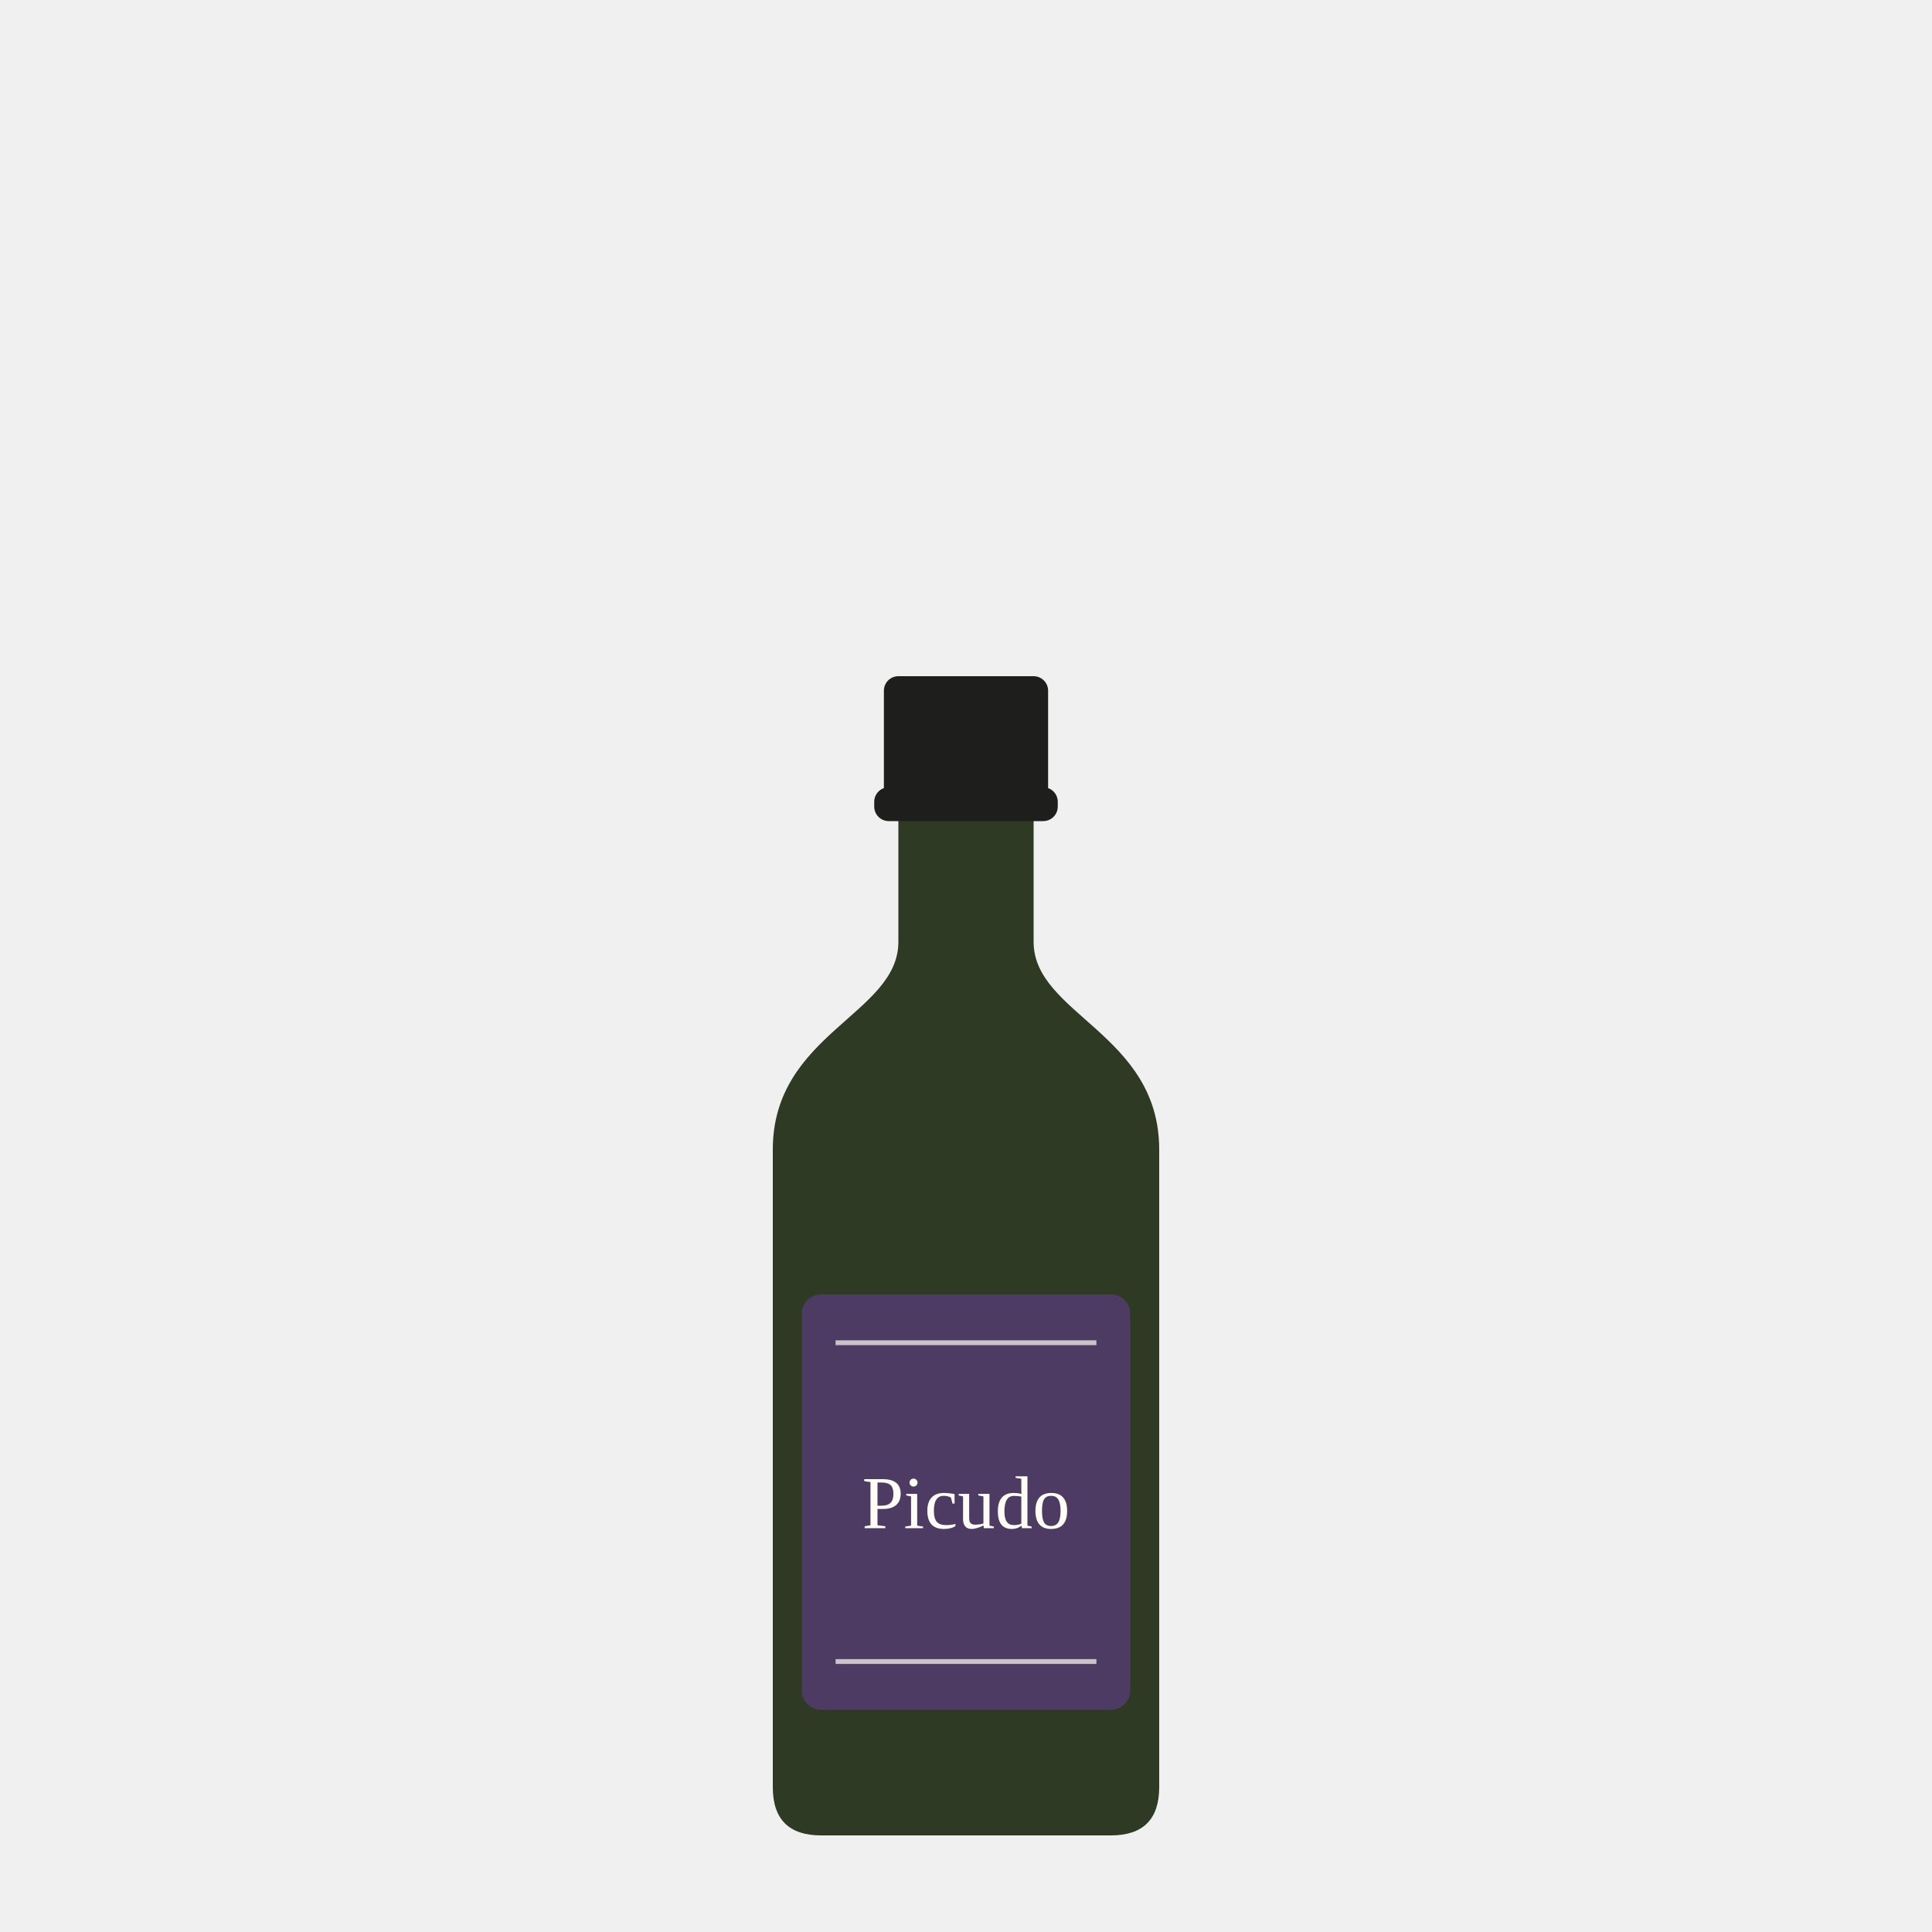
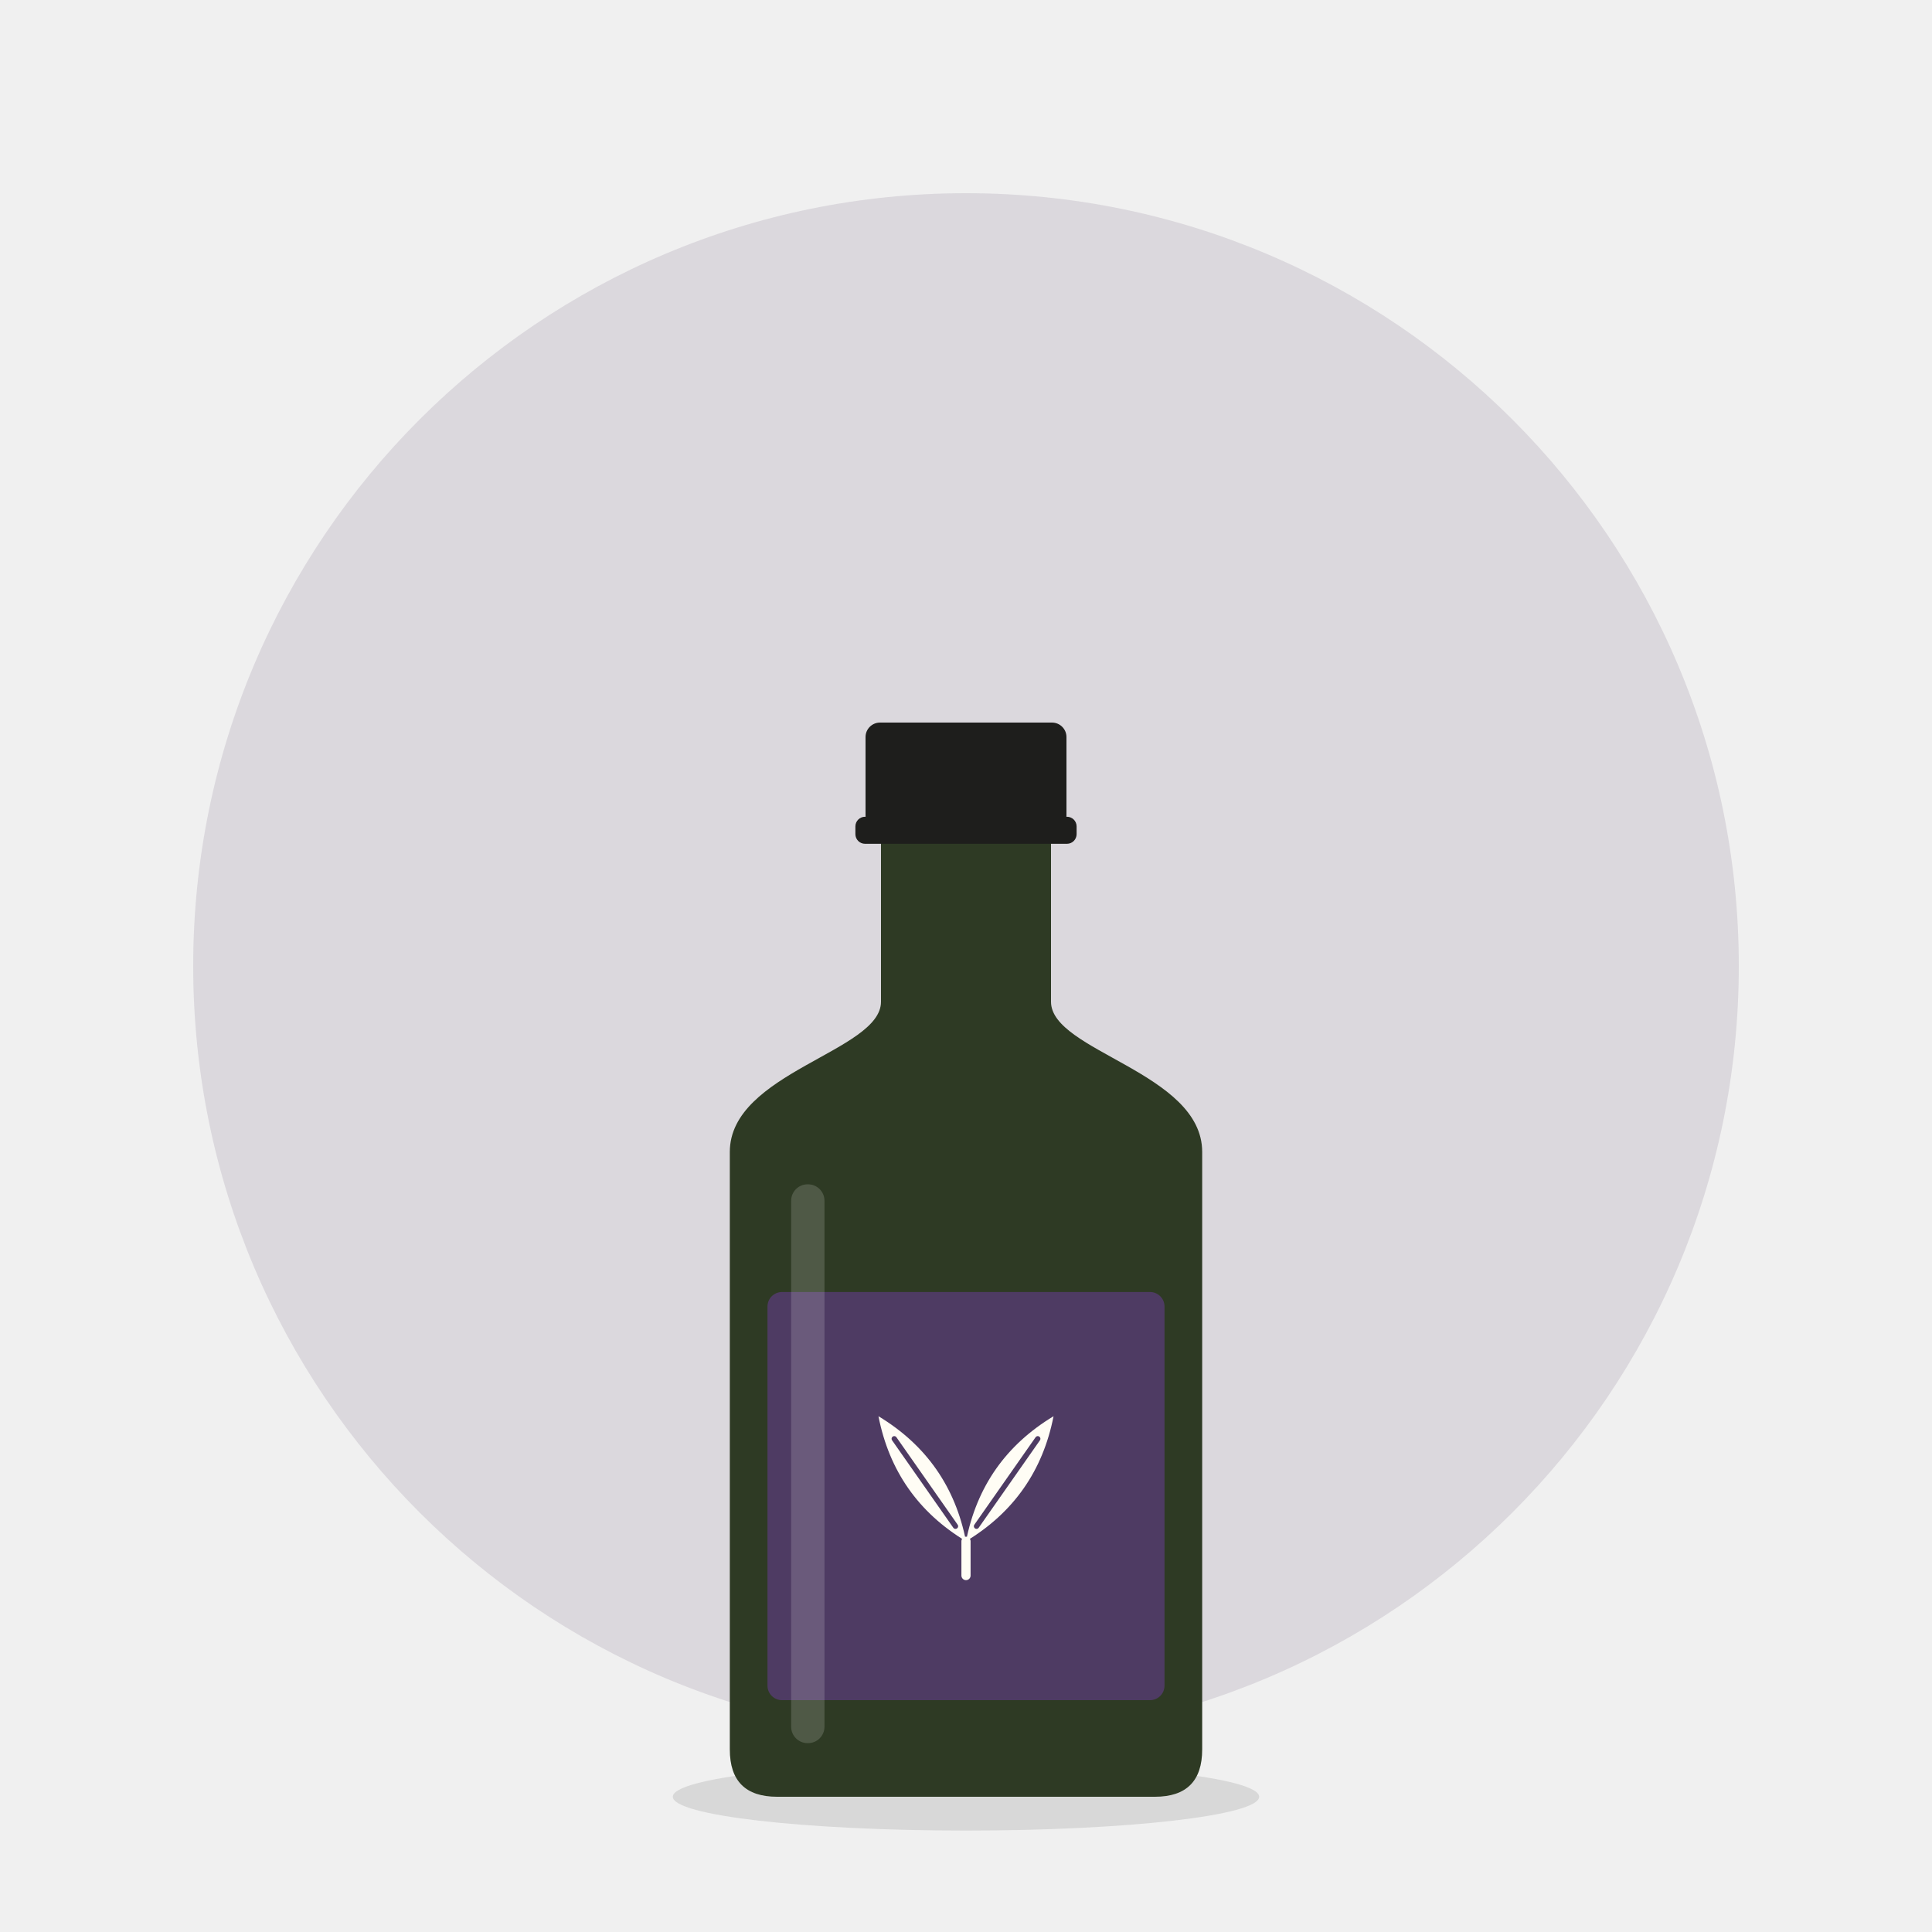
<svg xmlns="http://www.w3.org/2000/svg" viewBox="0 0 400 400" width="400" height="400" role="img">
-   <path d="M186 167 L186 195 C186 210 160 214 160 238 L160 370 Q160 380 170 380 L230 380 Q240 380 240 370 L240 238 C240 214 214 210 214 195 L214 167 Z" fill="#2E3A24" />
-   <rect x="181" y="163" width="38" height="7" rx="3" fill="#1E1E1C" />
-   <rect x="183" y="140" width="34" height="26" rx="3" fill="#1E1E1C" />
-   <rect x="166" y="268" width="68" height="86" rx="4" fill="#4E3B63" />
-   <line x1="173" y1="278" x2="227" y2="278" stroke="#FFFDF5" stroke-width="1" stroke-opacity="0.7" />
-   <line x1="173" y1="344" x2="227" y2="344" stroke="#FFFDF5" stroke-width="1" stroke-opacity="0.7" />
-   <text x="200" y="316.4" text-anchor="middle" font-family="Georgia, 'Times New Roman', serif" font-size="15.5" fill="#FFFDF5">Picudo</text>
+   <circle cx="200" cy="200" r="160" fill="#4E3B63" fill-opacity="0.13" />
+   <ellipse cx="200" cy="372" rx="60.7" ry="7" fill="#000000" fill-opacity="0.1" />
+   <path d="M182.4 171.8 L182.4 207.4 C182.4 217.7 151.1 222 151.1 238.5 L151.1 362.2 Q151.1 372 160.9 372 L239.1 372 Q248.9 372 248.9 362.2 L248.9 238.5 C248.9 222 217.6 217.7 217.6 207.4 L217.6 171.8 Z" fill="#2E3A24" />
+   <rect x="179.2" y="149.6" width="41.6" height="22.2" rx="3" fill="#1E1E1C" />
+   <rect x="177.1" y="169.1" width="45.8" height="5.6" rx="2" fill="#1E1E1C" />
+   <rect x="158.9" y="267.5" width="82.2" height="84.5" rx="3" fill="#4E3B63" />
+   <g transform="translate(200 319.1)">
+     <g transform="rotate(-55)">
+       <path d="M0 0 Q15.8 -7 31.6 0 Q15.8 7 0 0 Z" fill="#FFFDF5" />
+       <line x1="3.8" y1="0" x2="25.9" y2="0" stroke="#4E3B63" stroke-width="1.1" stroke-linecap="round" />
+     </g>
+     <g transform="rotate(-125)">
+       <path d="M0 0 Q15.8 -7 31.6 0 Q15.8 7 0 0 Z" fill="#FFFDF5" />
+       <line x1="3.8" y1="0" x2="25.9" y2="0" stroke="#4E3B63" stroke-width="1.1" stroke-linecap="round" />
+     </g>
+     <line x1="0" y1="0" x2="0" y2="7.1" stroke="#FFFDF5" stroke-width="1.9" stroke-linecap="round" />
+   </g>
+   <rect x="163.8" y="245.2" width="6.9" height="115.7" rx="3.4" fill="#FFFFFF" fill-opacity="0.16" />
</svg>
